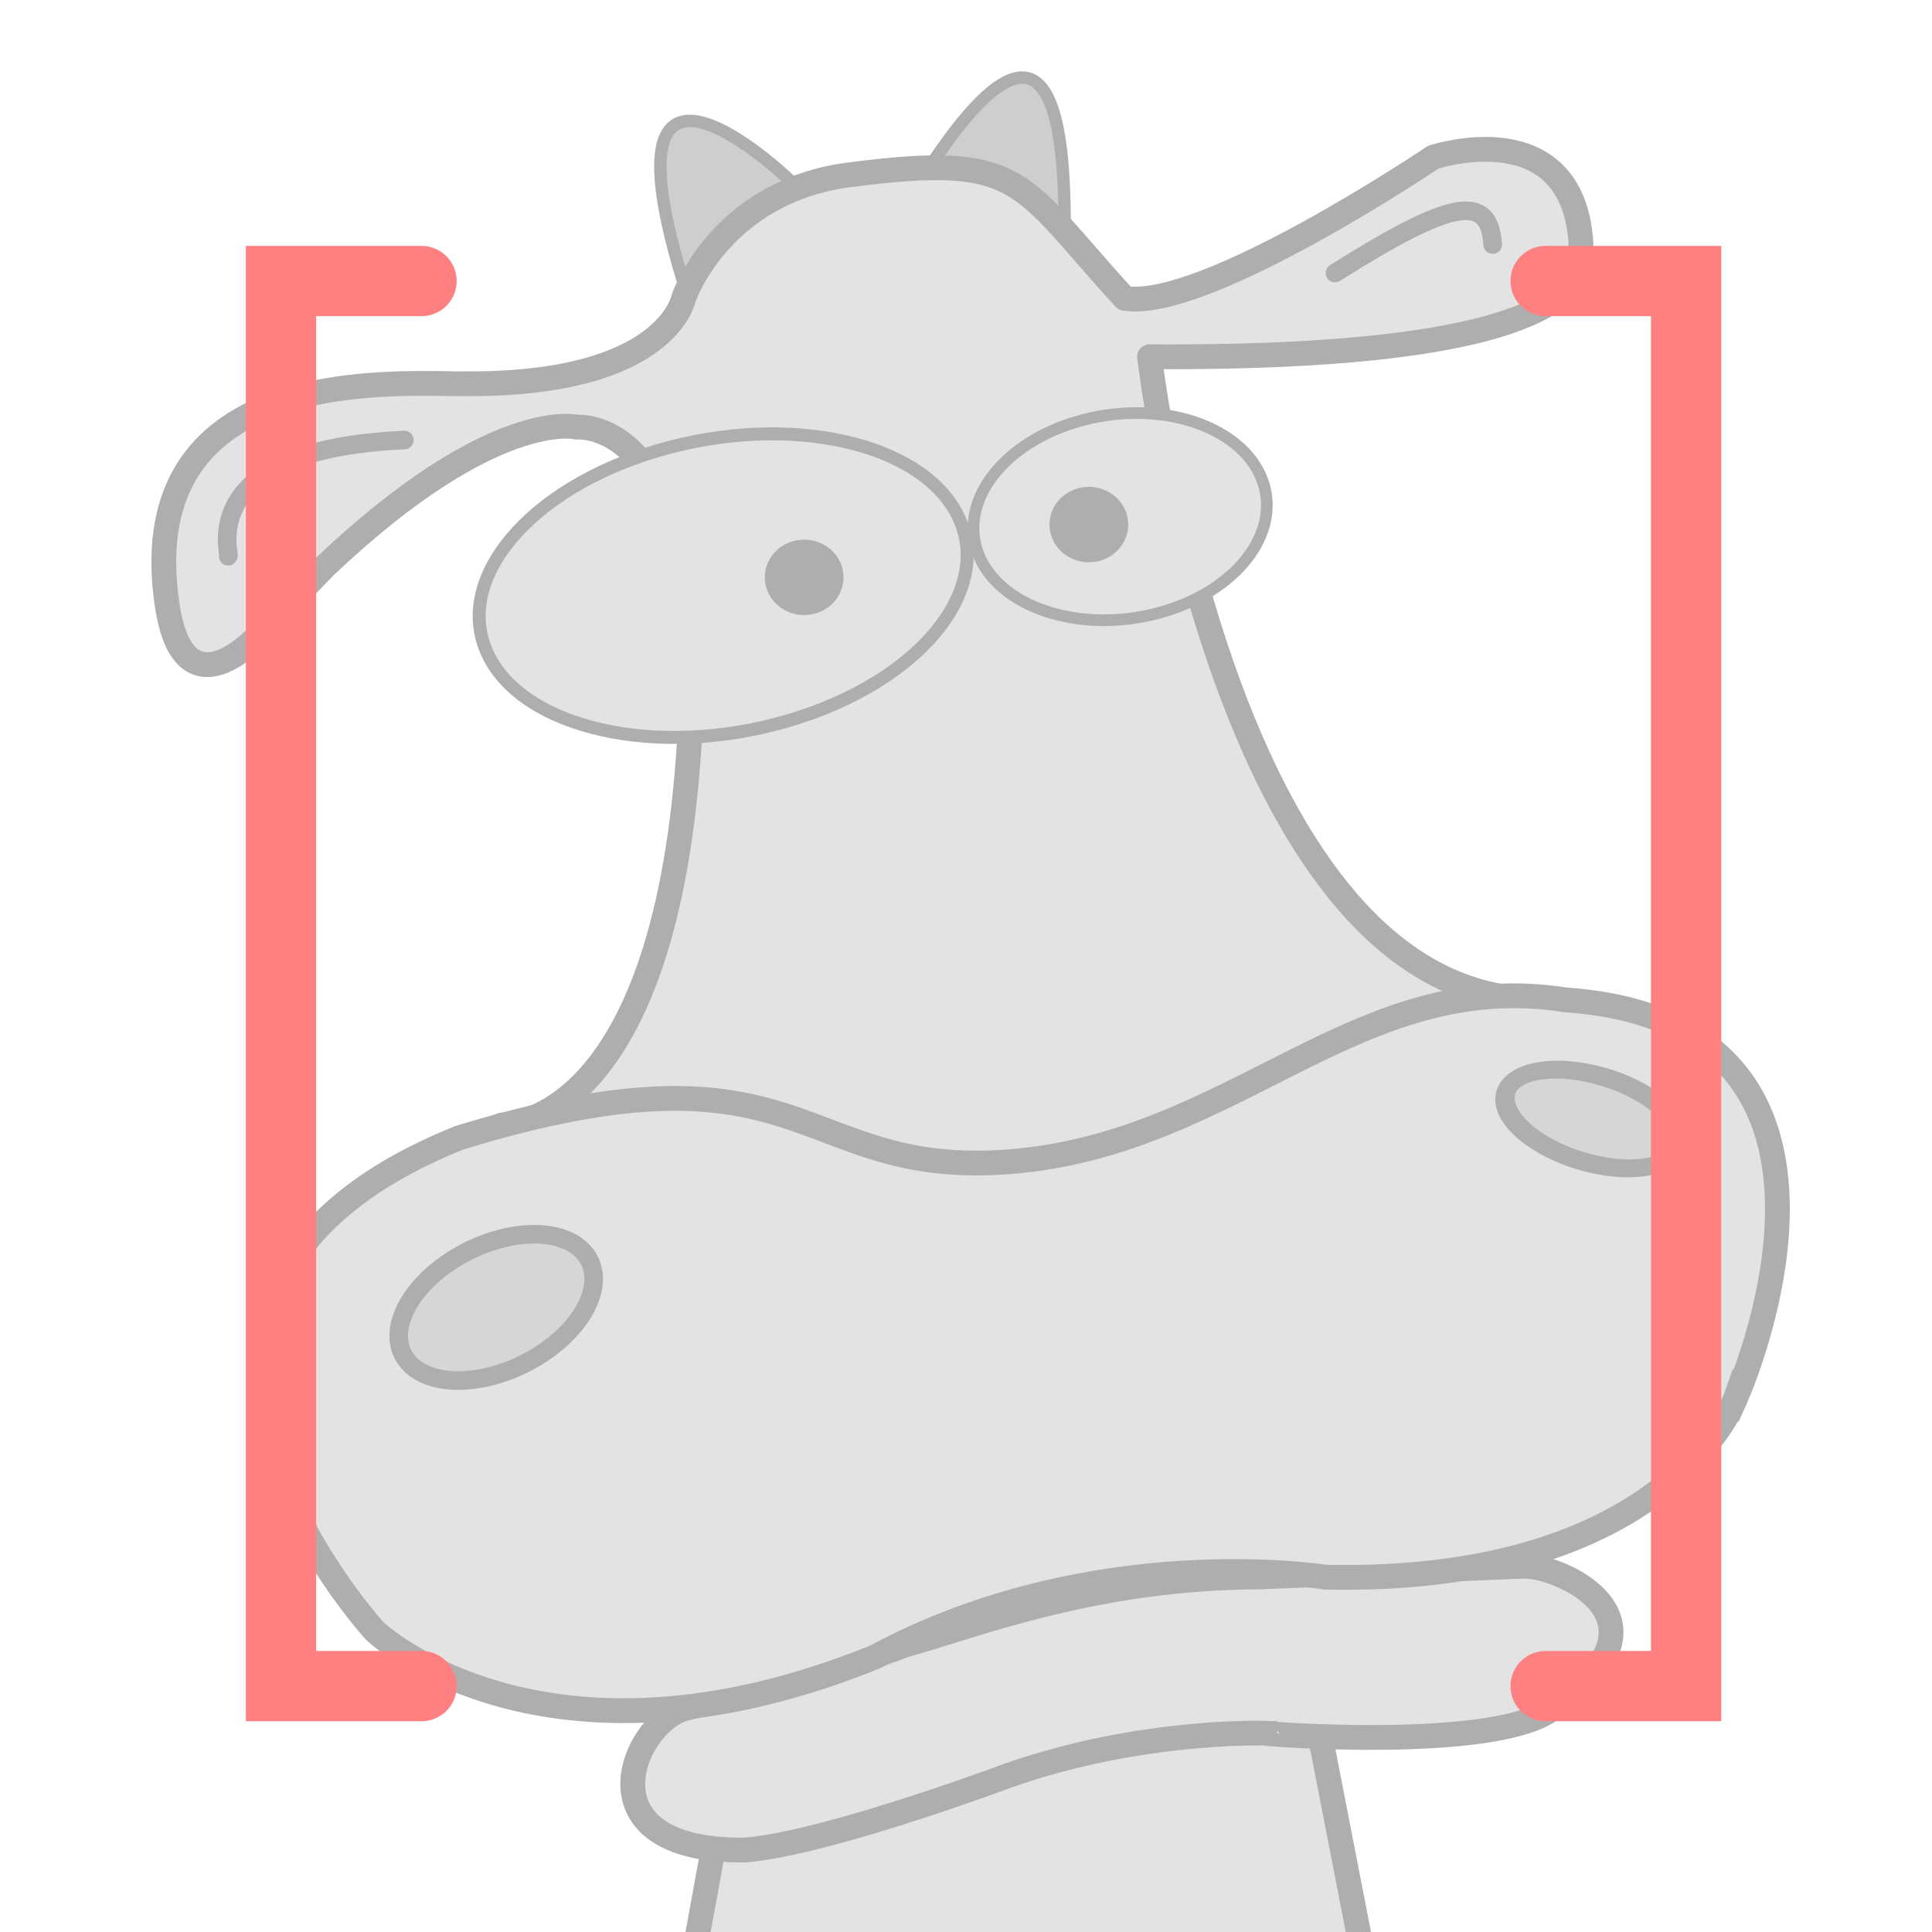
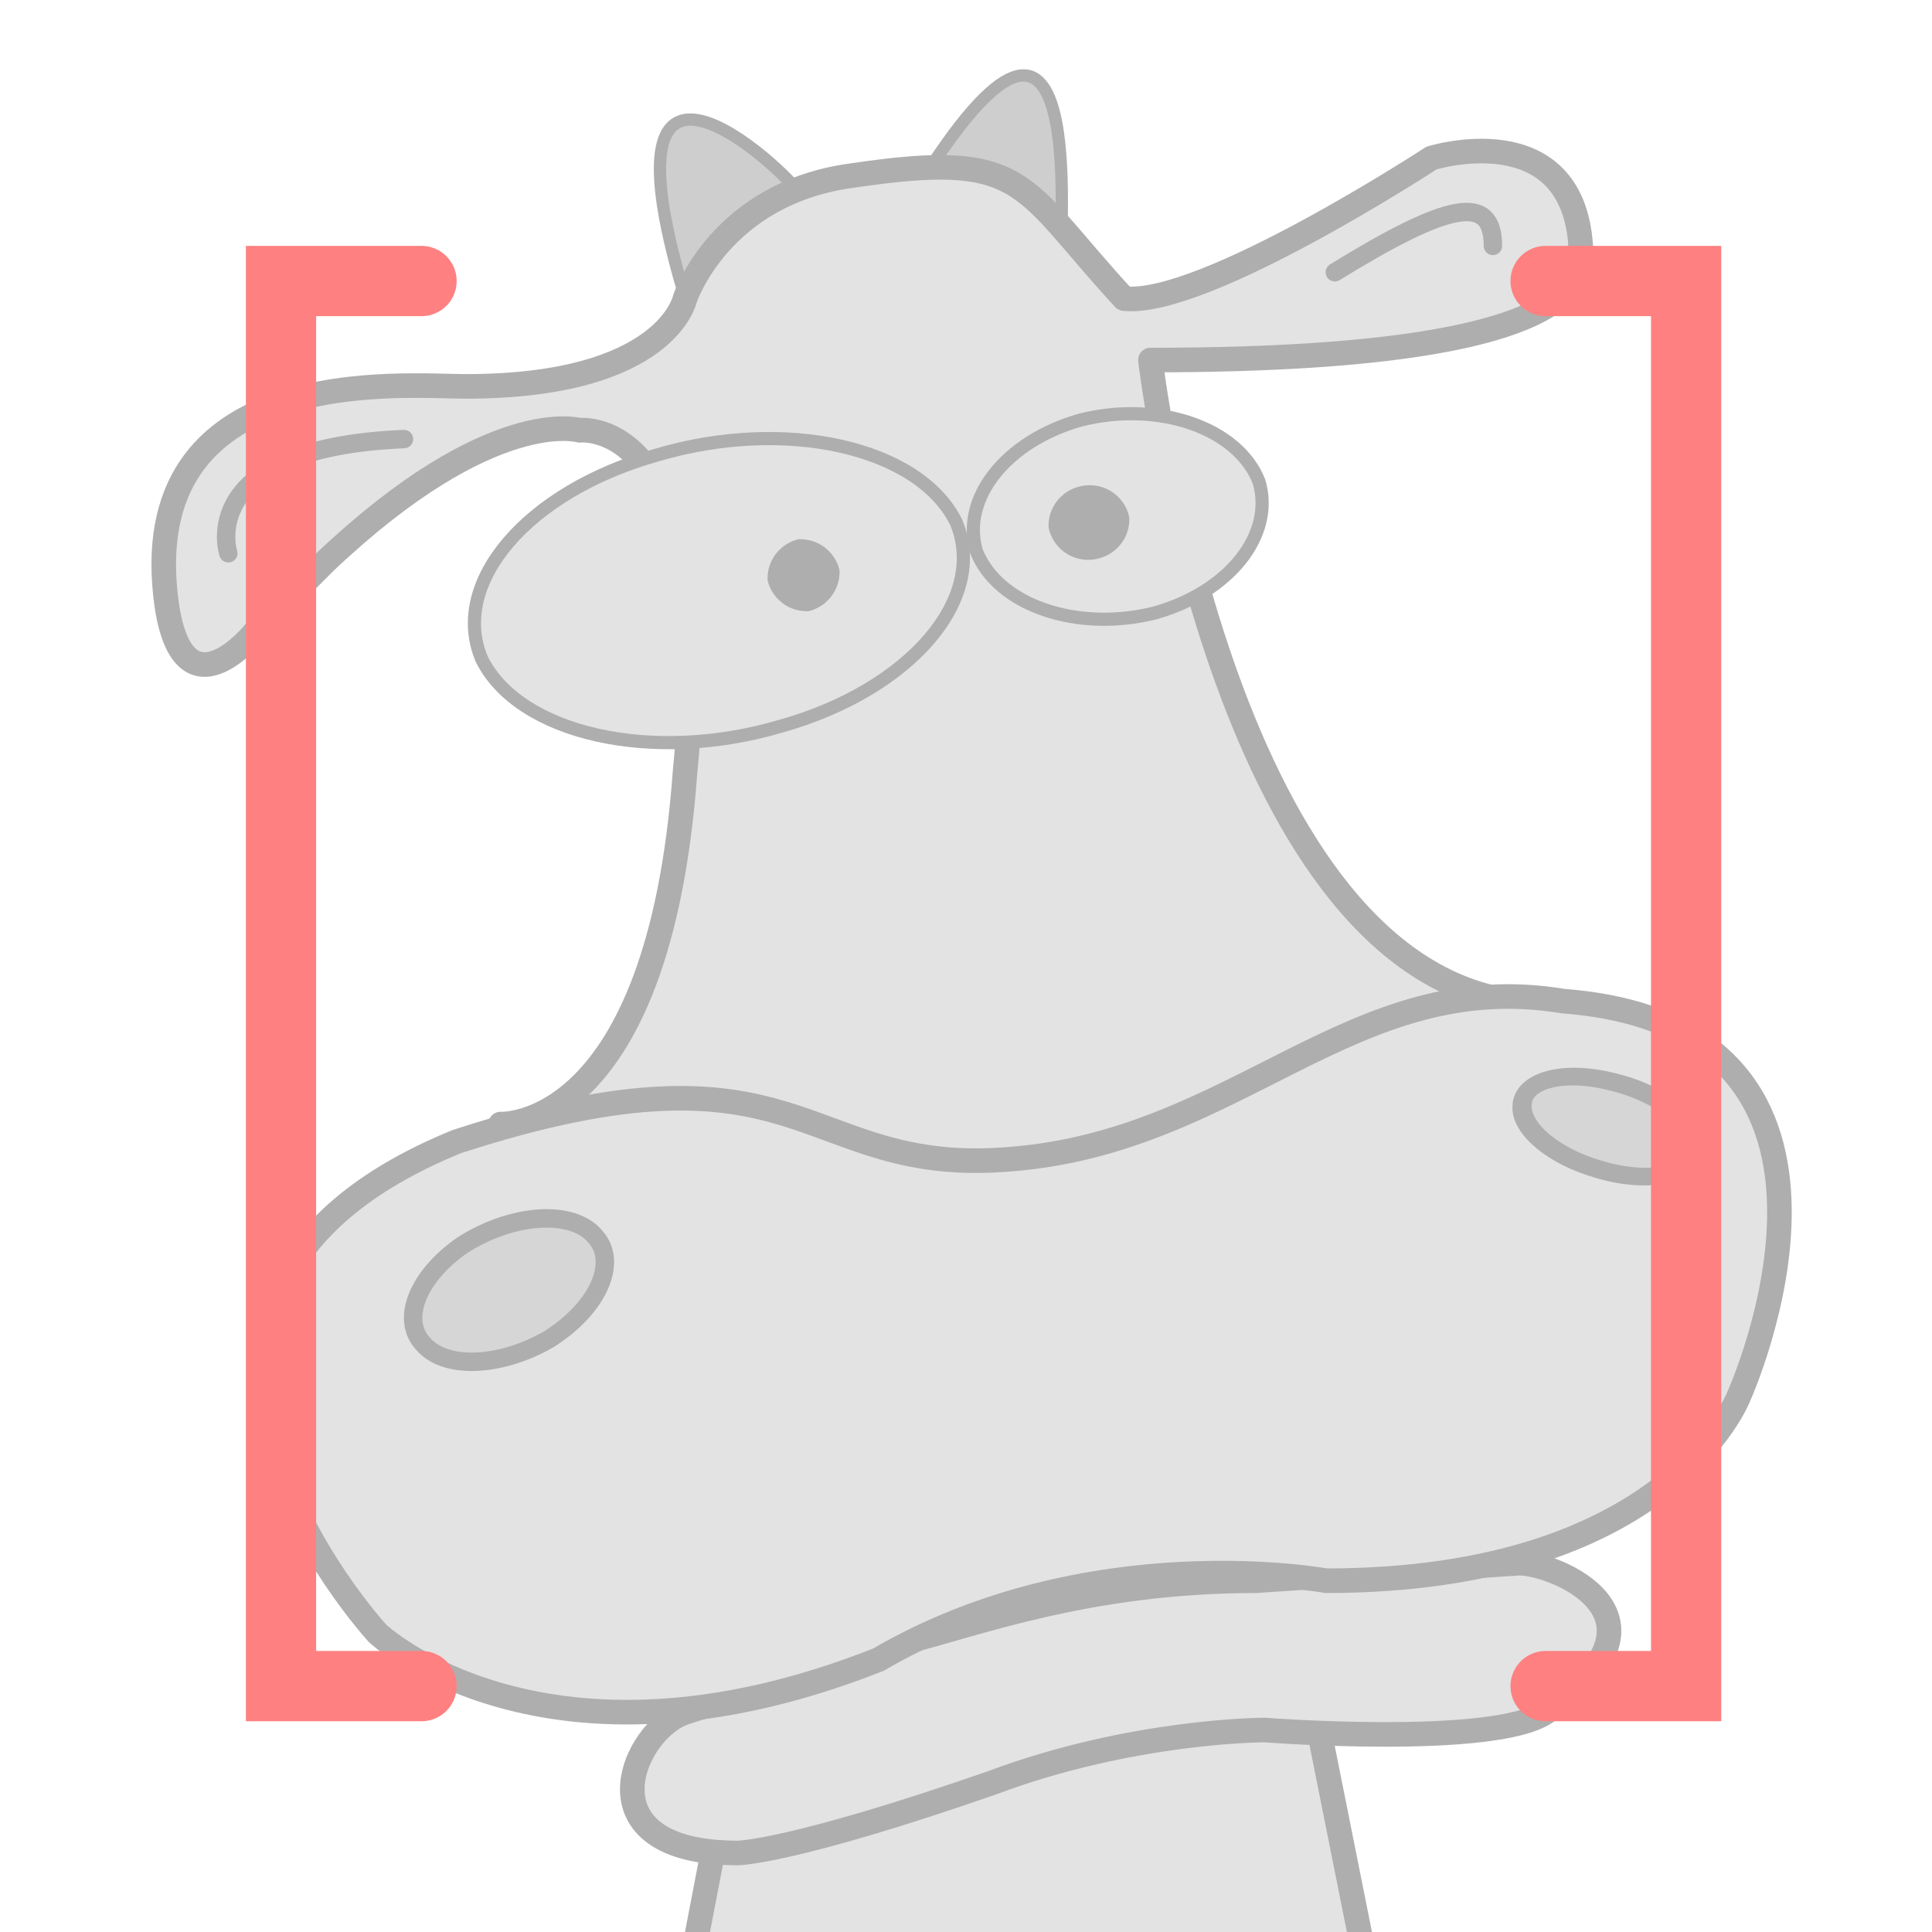
- <svg xmlns="http://www.w3.org/2000/svg" width="220mm" height="220mm" version="1.1" viewBox="0 0 220 220">
+ <svg xmlns="http://www.w3.org/2000/svg" width="220mm" height="220mm" viewBox="0 0 220 220">
  <defs>
-     <clipPath id="f">
-       <rect transform="rotate(26.627)" x="-3.5527e-15" y="77.018" width="220" height="220" stroke="#aeaeae" stroke-linecap="round" stroke-linejoin="round" stroke-width="2.822" />
+     <clipPath id="ee">
+       <path stroke="#aeaeae" stroke-linecap="round" stroke-linejoin="round" stroke-width="2.8" d="m-35 69 197 98-98 197-197-98z" />
    </clipPath>
-     <clipPath id="e">
-       <rect transform="matrix(.94013 -.34082 .41756 .90865 0 0)" x="7.1054e-15" y="80.663" width="212.23" height="230.41" stroke="#aeaeae" stroke-linecap="round" stroke-linejoin="round" stroke-width="2.837" />
+     <clipPath id="ed">
+       <path stroke="#aeaeae" stroke-linecap="round" stroke-linejoin="round" stroke-width="2.8" d="M0 81h212v230H0z" transform="rotate(-20) skewX(5)" />
    </clipPath>
-     <clipPath id="a">
-       <rect y="77.018" width="220" height="220" stroke="#aeaeae" stroke-linecap="round" stroke-linejoin="round" stroke-width="2.822" />
+     <clipPath id="ea">
+       <path stroke="#aeaeae" stroke-linecap="round" stroke-linejoin="round" stroke-width="2.8" d="M0 77h220v220H0z" />
    </clipPath>
-     <clipPath id="n">
-       <rect transform="rotate(8.7043)" y="77.018" width="220" height="220" stroke="#aeaeae" stroke-linecap="round" stroke-linejoin="round" stroke-width="2.822" />
+     <clipPath id="ec">
+       <path stroke="#aeaeae" stroke-linecap="round" stroke-linejoin="round" stroke-width="2.8" d="m-12 76 218 33-33 218-218-33z" />
    </clipPath>
-     <clipPath id="l">
-       <rect transform="rotate(11.115)" x="-1.7764e-15" y="77.018" width="220" height="220" stroke="#aeaeae" stroke-linecap="round" stroke-linejoin="round" stroke-width="2.822" />
+     <clipPath id="eb">
+       <path stroke="#aeaeae" stroke-linecap="round" stroke-linejoin="round" stroke-width="2.8" d="m-15 76 216 42-42 216-216-43z" />
    </clipPath>
  </defs>
-   <g transform="translate(0,-77)">
-     <g>
-       <g fill-rule="evenodd">
-         <path d="m75.331 319.79 9.449-51.783h64.256l9.638 49.515z" clip-path="url(#a)" fill="#e3e3e3" stroke="#aeaeae" stroke-width="2.822" />
-         <path d="m144.03 274.36c0 0.102 25.535 2.032 32.405-2.568 15.621-10.458 0.852-16.673-3.024-16.442l-30.026 1.222c-18.888 0.057-32.814 5.686-40.341 7.752-7.832 2.97-15.497 4.878-25.261 7.279-5.918 1.988-11.56 16.055 6.615 16.064 0.022-0.022 5.901 0.33 28.915-7.938 15.497-5.859 30.717-5.37 30.717-5.37z" clip-path="url(#a)" fill="#e3e3e3" stroke="#aeaeae" stroke-width="2.822" />
-         <path d="m79.262 113.58c-13.501-39.322 10.87-16.11 11.654-15.061z" clip-path="url(#a)" fill="#cecece" stroke="#aeaeae" stroke-width="1.411" />
-         <path d="m105.59 96.43c19.087-29.26 14.805 11.605 15.891 9.289z" clip-path="url(#a)" fill="#cecece" stroke="#aeaeae" stroke-width="1.411" />
-       </g>
-       <g stroke="#aeaeae" stroke-linecap="round">
-         <path d="m57.145 205.1s17.626 0.724 21.101-40.169c3.474-40.892-12.562-39.289-12.562-39.289s-9.354-2.405-28.598 15.769l-7.751 8.018s-8.37 9.271-10.29-3.474c-4.251-28.221 27.17-25.119 34.344-25.257 22.693 0.047 24.455-9.755 24.455-9.755s4.131-12.117 18.843-14.032c19.895-2.589 19.166 0.731 31.371 14.053 9.071 1.512 35.152-16.064 35.152-16.064s15.875-5.292 16.82 9.827c-0.537 0.806 6.921 13.242-49.132 12.897 0 0 7.932 68.163 40.676 72.933l-58.316 44.399z" clip-path="url(#a)" fill="#e3e3e3" stroke-linejoin="round" stroke-width="2.822" />
-         <path transform="rotate(-11.115)" d="m57.316 173.4a28.116 16.722 0 0 1-32.006-14.004 28.116 16.722 0 0 1 23.502-19.055 28.116 16.722 0 0 1 32.071 13.952 28.116 16.722 0 0 1-23.414 19.093" clip-path="url(#l)" fill="#e3e3e3" stroke-width="1.474" />
-         <path d="m92.151 146.38a3.867 3.678 0 0 1-4.402-3.08 3.867 3.678 0 0 1 3.232-4.191 3.867 3.678 0 0 1 4.411 3.069 3.867 3.678 0 0 1-3.22 4.2" clip-path="url(#m)" stroke-width="1.234" fill="#aeaeae" />
-         <path transform="rotate(-8.7043)" d="m108.05 165.09a16.8 11.651 0 0 1-19.125-9.757 16.8 11.651 0 0 1 14.043-13.276 16.8 11.651 0 0 1 19.163 9.721 16.8 11.651 0 0 1-13.991 13.303" clip-path="url(#n)" fill="#e3e3e3" stroke-width="1.327" />
-         <path d="m124.57 140.37a3.867 3.678 0 0 1-4.402-3.08 3.867 3.678 0 0 1 3.232-4.191 3.867 3.678 0 0 1 4.411 3.069 3.867 3.678 0 0 1-3.22 4.2" clip-path="url(#a)" stroke-width="1.234" fill="#aeaeae" />
-       </g>
+   <g stroke="#aeaeae">
+     <g fill-rule="evenodd">
+       <path fill="#e3e3e3" stroke-width="2.8" d="m75 320 10-52h64l10 50z" clip-path="url(#ea)" transform="translate(0 -77)" />
+       <path fill="#e3e3e3" stroke-width="2.8" d="M144 274s26 2 32-2c16-11 1-17-3-17l-30 2c-19 0-32 5-40 7l-25 8c-6 2-12 16 6 16 0 0 6 0 29-8 16-6 31-6 31-6z" clip-path="url(#ea)" transform="translate(0 -77)" />
+       <path fill="#cecece" stroke-width="1.4" d="M79 114C66 74 90 97 91 99zm27-18c19-29 14 12 15 10z" clip-path="url(#ea)" transform="translate(0 -77)" />
    </g>
-     <path d="m152.02 108.09c13.465-8.499 17.552-9.072 17.958-3.245" clip-path="url(#a)" fill="none" stroke="#aeaeae" stroke-linecap="round" stroke-width="2.117" />
-     <path d="m46.04 127.11c-24.162 1.056-19.72 13.067-20.045 13.23" clip-path="url(#a)" fill="none" stroke="#aeaeae" stroke-linecap="round" stroke-width="2.117" />
-     <g stroke="#aeaeae">
-       <path d="m197.72 236.02s18.976-42.496-19.511-45.169c-23.787-3.742-37.709 16.49-63.343 18.442-24.323 1.851-22.743-14.929-62.541-2.74-44.81 18.012-9.622 56.193-9.622 56.193s19.068 18.239 56.928 2.94c24.856-13.363 51.316-9.087 51.316-9.087 39.289 0.802 46.772-20.58 46.772-20.58z" clip-path="url(#a)" fill="#e3e3e3" fill-rule="evenodd" stroke-width="2.822" />
-       <path transform="matrix(.94518 .32655 -.43435 .90074 0 0)" d="m255.42 139.85a10.312 4.997 0 0 1-11.739-4.184 10.312 4.997 0 0 1 8.62-5.694 10.312 4.997 0 0 1 11.762 4.169 10.312 4.997 0 0 1-8.588 5.705" clip-path="url(#e)" fill="#d6d6d6" stroke-linecap="round" stroke-width="2.124" />
-       <path transform="rotate(-26.627)" d="m-48.942 234.33a11.884 7.167 0 0 1-13.529-6.002 11.884 7.167 0 0 1 9.934-8.167 11.884 7.167 0 0 1 13.556 5.98 11.884 7.167 0 0 1-9.897 8.183" clip-path="url(#f)" fill="#d6d6d6" stroke-linecap="round" stroke-width="2.117" />
+     <g stroke-linecap="round">
+       <path fill="#e3e3e3" stroke-linejoin="round" stroke-width="2.8" d="M57 205s18 1 21-40c4-41-12-39-12-39s-10-3-29 15l-8 8s-8 10-10-3c-4-28 27-25 34-25 23 0 25-10 25-10s4-12 19-14c20-3 19 1 31 14 9 1 35-16 35-16s16-5 17 10c-1 1 7 13-49 13 0 0 8 68 41 73l-59 44z" clip-path="url(#ea)" transform="translate(0 -77)" />
+       <path fill="#e3e3e3" stroke-width="1.5" d="M57 173a28 17 0 0 1-32-14 28 17 0 0 1 24-19 28 17 0 0 1 32 14 28 17 0 0 1-24 19" clip-path="url(#eb)" transform="rotate(-11 -396 -38)" />
+       <path fill="#aeaeae" stroke-width="1.2" d="M92 146a4 4 0 0 1-4-3 4 4 0 0 1 3-4 4 4 0 0 1 4 3 4 4 0 0 1-3 4" clip-path="url(#em)" transform="translate(0 -77)" />
+       <path fill="#e3e3e3" stroke-width="1.5" d="M108 165a17 12 0 0 1-19-10 17 12 0 0 1 14-13 17 12 0 0 1 19 10 17 12 0 0 1-14 13" clip-path="url(#ec)" transform="rotate(-8.7 -506 -37)" />
+       <path fill="#aeaeae" stroke-width="1.2" d="M125 140a4 4 0 0 1-5-3 4 4 0 0 1 3-4 4 4 0 0 1 5 3 4 4 0 0 1-3 4" clip-path="url(#ea)" transform="translate(0 -77)" />
    </g>
+     <path fill="none" stroke-linecap="round" stroke-width="2.1" d="M152 108c13-8 18-9 18-3M46 127c-24 1-20 13-20 13" clip-path="url(#ea)" transform="translate(0 -77)" />
+     <path fill="#e3e3e3" fill-rule="evenodd" stroke-width="2.8" d="M198 236s19-42-20-45c-24-4-37 16-63 18-24 2-23-15-63-2-44 18-9 56-9 56s19 18 57 3c24-14 51-9 51-9 39 0 47-21 47-21z" clip-path="url(#ea)" transform="translate(0 -77)" />
+     <path fill="#d6d6d6" stroke-linecap="round" stroke-width="2.1" d="M255 140a10 5 0 0 1-11-4 10 5 0 0 1 8-6 10 5 0 0 1 12 4 10 5 0 0 1-9 6" clip-path="url(#ed)" transform="matrix(.95 .33 -.43 .9 0 -77)" />
+     <path fill="#d6d6d6" stroke-linecap="round" stroke-width="2.1" d="M-49 234a12 7 0 0 1-13-6 12 7 0 0 1 9-8 12 7 0 0 1 14 6 12 7 0 0 1-10 8" clip-path="url(#ee)" transform="rotate(-27 -163 -39)" />
  </g>
-   <path d="M 48,32 32,32,32,192 48,192" fill="none" stroke="#ff8080" stroke-width="8" stroke-linecap="round" />
-   <path d="M 176,32 192,32 192,192 176,192" fill="none" stroke="#ff8080" stroke-width="8" stroke-linecap="round" />
+   <path fill="none" stroke="#ff8080" stroke-linecap="round" stroke-width="8" d="M48 32H32v160h16M176 32h16v160h-16" />
</svg>
